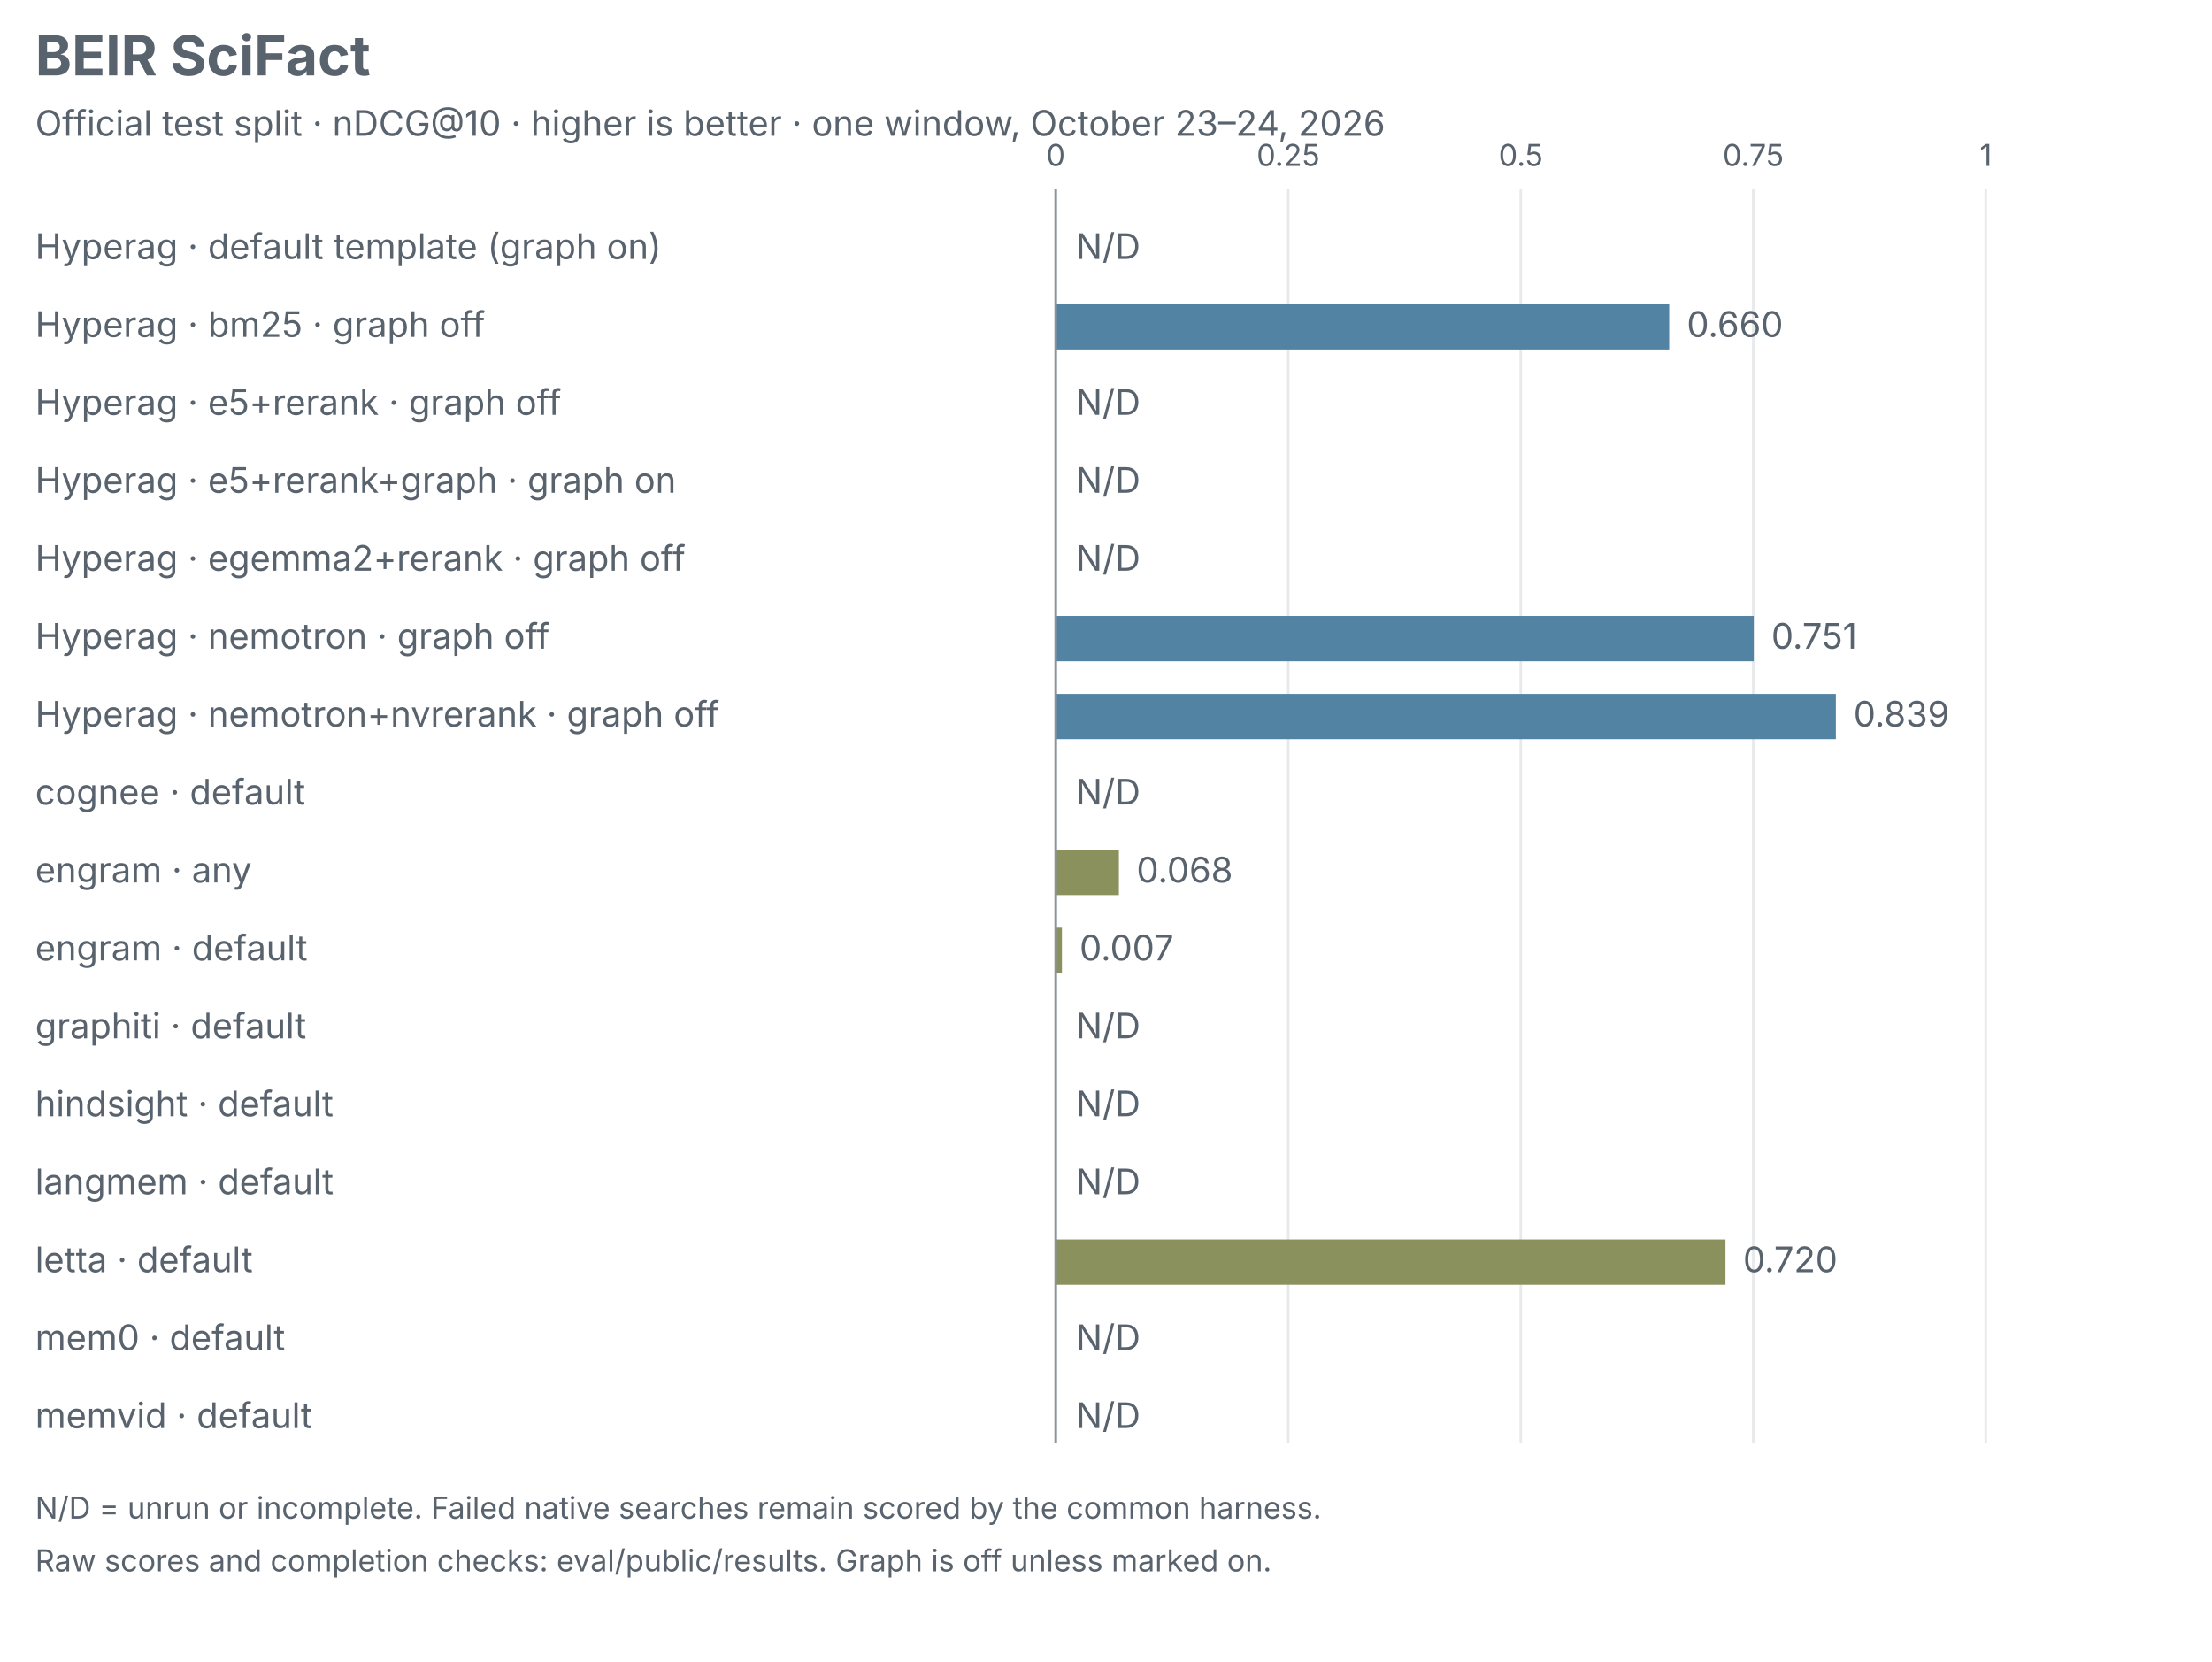
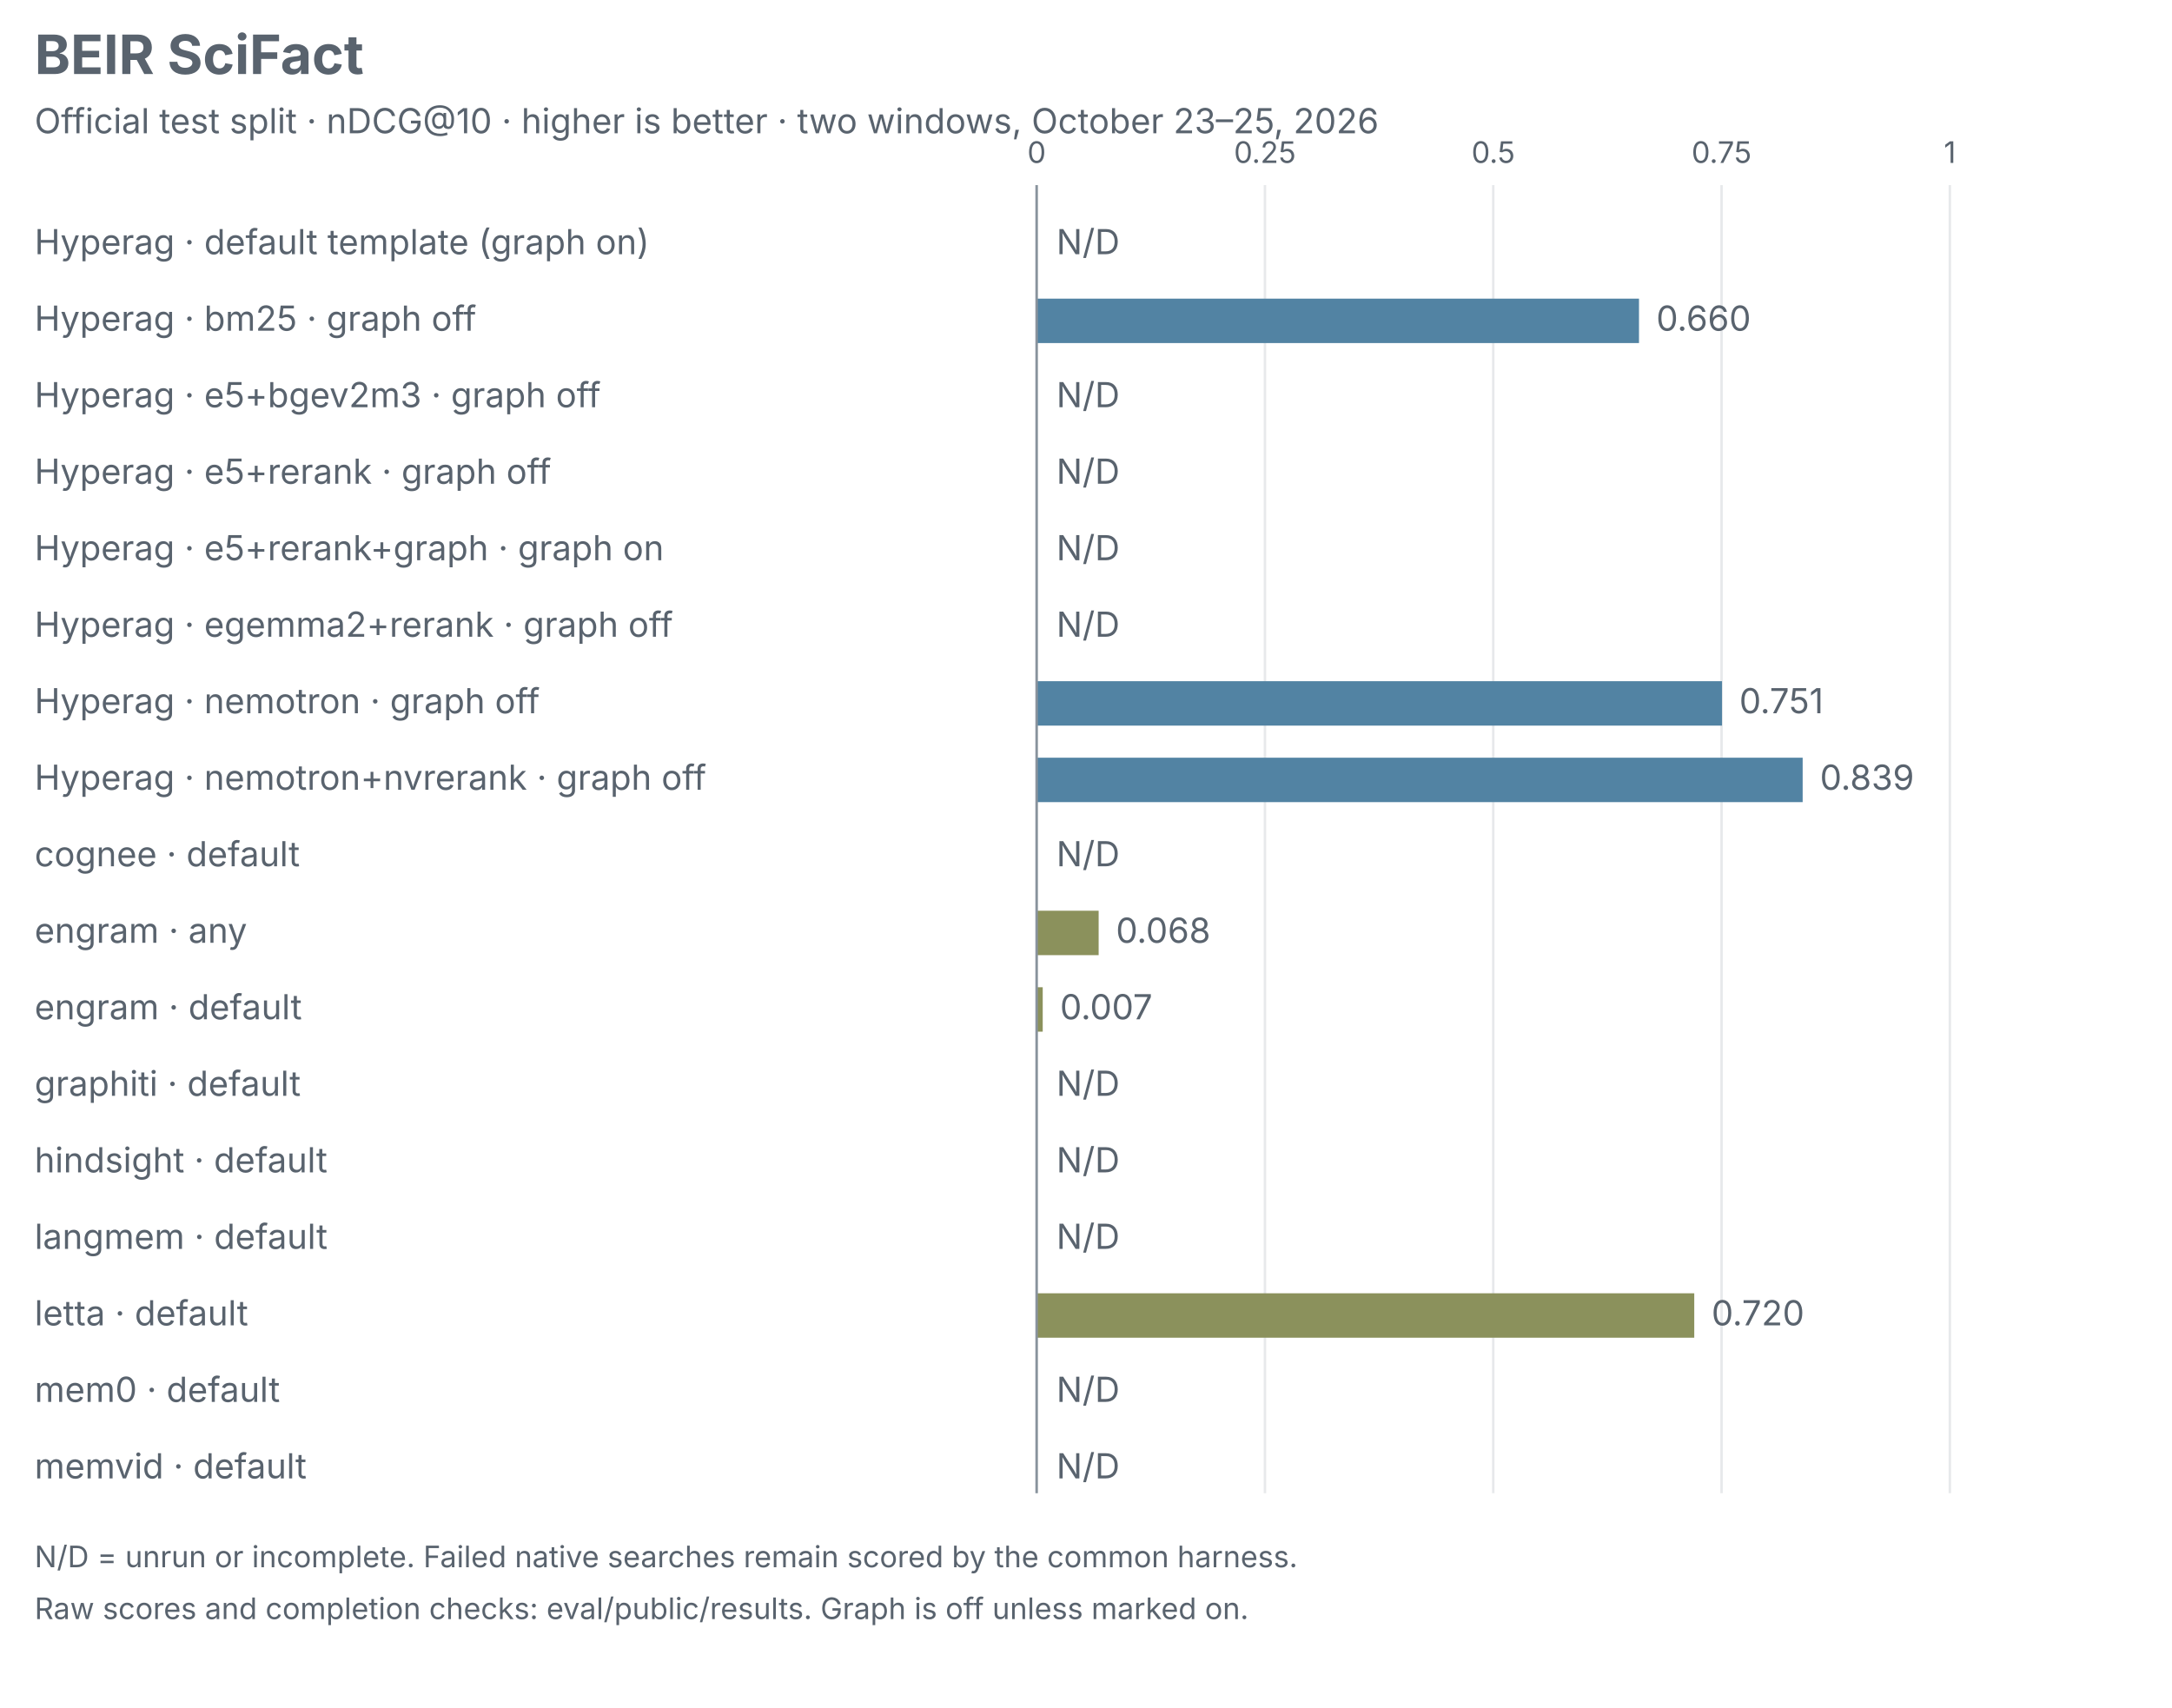
- <svg xmlns="http://www.w3.org/2000/svg" width="880" height="661" viewBox="0 0 880 661" role="img" aria-labelledby="title description">
+ <svg xmlns="http://www.w3.org/2000/svg" width="880" height="692" viewBox="0 0 880 692" role="img" aria-labelledby="title description">
  <style>text{font-family:system-ui,-apple-system,Segoe UI,sans-serif;fill:#59636e;font-size:14px}.title{font-size:22px;font-weight:650}.small{font-size:12px}.grid{stroke:#a0a8b0;stroke-opacity:.25}.axis{stroke:#89939d}@media(prefers-color-scheme:dark){text{fill:#a9b3bd}.grid{stroke:#84909b;stroke-opacity:.28}.axis{stroke:#9ca7b2}}</style>
  <text class="title" x="14" y="30">BEIR SciFact</text>
-   <text x="14" y="54">Official test split · nDCG@10 · higher is better · one window, October 23–24, 2026</text>
-   <line class="grid" x1="420" y1="75" x2="420" y2="574" />
+   <text x="14" y="54">Official test split · nDCG@10 · higher is better · two windows, October 23–25, 2026</text>
+   <line class="grid" x1="420" y1="75" x2="420" y2="605" />
  <text class="small" text-anchor="middle" x="420" y="66">0</text>
-   <line class="grid" x1="512.5" y1="75" x2="512.5" y2="574" />
+   <line class="grid" x1="512.5" y1="75" x2="512.5" y2="605" />
  <text class="small" text-anchor="middle" x="512.5" y="66">0.25</text>
-   <line class="grid" x1="605" y1="75" x2="605" y2="574" />
+   <line class="grid" x1="605" y1="75" x2="605" y2="605" />
  <text class="small" text-anchor="middle" x="605" y="66">0.5</text>
-   <line class="grid" x1="697.5" y1="75" x2="697.5" y2="574" />
+   <line class="grid" x1="697.5" y1="75" x2="697.5" y2="605" />
  <text class="small" text-anchor="middle" x="697.5" y="66">0.75</text>
-   <line class="grid" x1="790" y1="75" x2="790" y2="574" />
+   <line class="grid" x1="790" y1="75" x2="790" y2="605" />
  <text class="small" text-anchor="middle" x="790" y="66">1</text>
  <text x="14" y="103">Hyperag · default template (graph on)</text>
  <text x="428" y="103">N/D</text>
  <text x="14" y="134">Hyperag · bm25 · graph off</text>
  <rect x="420" y="121" width="244.050" height="18" fill="#5283a3" />
  <text x="671.050" y="134">0.660</text>
-   <text x="14" y="165">Hyperag · e5+rerank · graph off</text>
+   <text x="14" y="165">Hyperag · e5+bgev2m3 · graph off</text>
  <text x="428" y="165">N/D</text>
-   <text x="14" y="196">Hyperag · e5+rerank+graph · graph on</text>
+   <text x="14" y="196">Hyperag · e5+rerank · graph off</text>
  <text x="428" y="196">N/D</text>
-   <text x="14" y="227">Hyperag · egemma2+rerank · graph off</text>
+   <text x="14" y="227">Hyperag · e5+rerank+graph · graph on</text>
  <text x="428" y="227">N/D</text>
-   <text x="14" y="258">Hyperag · nemotron · graph off</text>
-   <rect x="420" y="245" width="277.685" height="18" fill="#5283a3" />
-   <text x="704.685" y="258">0.751</text>
-   <text x="14" y="289">Hyperag · nemotron+nvrerank · graph off</text>
-   <rect x="420" y="276" width="310.360" height="18" fill="#5283a3" />
-   <text x="737.360" y="289">0.839</text>
-   <text x="14" y="320">cognee · default</text>
-   <text x="428" y="320">N/D</text>
-   <text x="14" y="351">engram · any</text>
-   <rect x="420" y="338" width="25.125" height="18" fill="#8b915c" />
-   <text x="452.125" y="351">0.068</text>
-   <text x="14" y="382">engram · default</text>
-   <rect x="420" y="369" width="2.467" height="18" fill="#8b915c" />
-   <text x="429.467" y="382">0.007</text>
-   <text x="14" y="413">graphiti · default</text>
-   <text x="428" y="413">N/D</text>
-   <text x="14" y="444">hindsight · default</text>
+   <text x="14" y="258">Hyperag · egemma2+rerank · graph off</text>
+   <text x="428" y="258">N/D</text>
+   <text x="14" y="289">Hyperag · nemotron · graph off</text>
+   <rect x="420" y="276" width="277.685" height="18" fill="#5283a3" />
+   <text x="704.685" y="289">0.751</text>
+   <text x="14" y="320">Hyperag · nemotron+nvrerank · graph off</text>
+   <rect x="420" y="307" width="310.360" height="18" fill="#5283a3" />
+   <text x="737.360" y="320">0.839</text>
+   <text x="14" y="351">cognee · default</text>
+   <text x="428" y="351">N/D</text>
+   <text x="14" y="382">engram · any</text>
+   <rect x="420" y="369" width="25.125" height="18" fill="#8b915c" />
+   <text x="452.125" y="382">0.068</text>
+   <text x="14" y="413">engram · default</text>
+   <rect x="420" y="400" width="2.467" height="18" fill="#8b915c" />
+   <text x="429.467" y="413">0.007</text>
+   <text x="14" y="444">graphiti · default</text>
  <text x="428" y="444">N/D</text>
-   <text x="14" y="475">langmem · default</text>
+   <text x="14" y="475">hindsight · default</text>
  <text x="428" y="475">N/D</text>
-   <text x="14" y="506">letta · default</text>
-   <rect x="420" y="493" width="266.439" height="18" fill="#8b915c" />
-   <text x="693.439" y="506">0.720</text>
-   <text x="14" y="537">mem0 · default</text>
-   <text x="428" y="537">N/D</text>
-   <text x="14" y="568">memvid · default</text>
+   <text x="14" y="506">langmem · default</text>
+   <text x="428" y="506">N/D</text>
+   <text x="14" y="537">letta · default</text>
+   <rect x="420" y="524" width="266.439" height="18" fill="#8b915c" />
+   <text x="693.439" y="537">0.720</text>
+   <text x="14" y="568">mem0 · default</text>
  <text x="428" y="568">N/D</text>
-   <line class="axis" x1="420" y1="75" x2="420" y2="574" />
-   <text class="small" x="14" y="604">N/D = unrun or incomplete. Failed native searches remain scored by the common harness.</text>
-   <text class="small" x="14" y="625">Raw scores and completion checks: eval/public/results. Graph is off unless marked on.</text>
+   <text x="14" y="599">memvid · default</text>
+   <text x="428" y="599">N/D</text>
+   <line class="axis" x1="420" y1="75" x2="420" y2="605" />
+   <text class="small" x="14" y="635">N/D = unrun or incomplete. Failed native searches remain scored by the common harness.</text>
+   <text class="small" x="14" y="656">Raw scores and completion checks: eval/public/results. Graph is off unless marked on.</text>
</svg>
